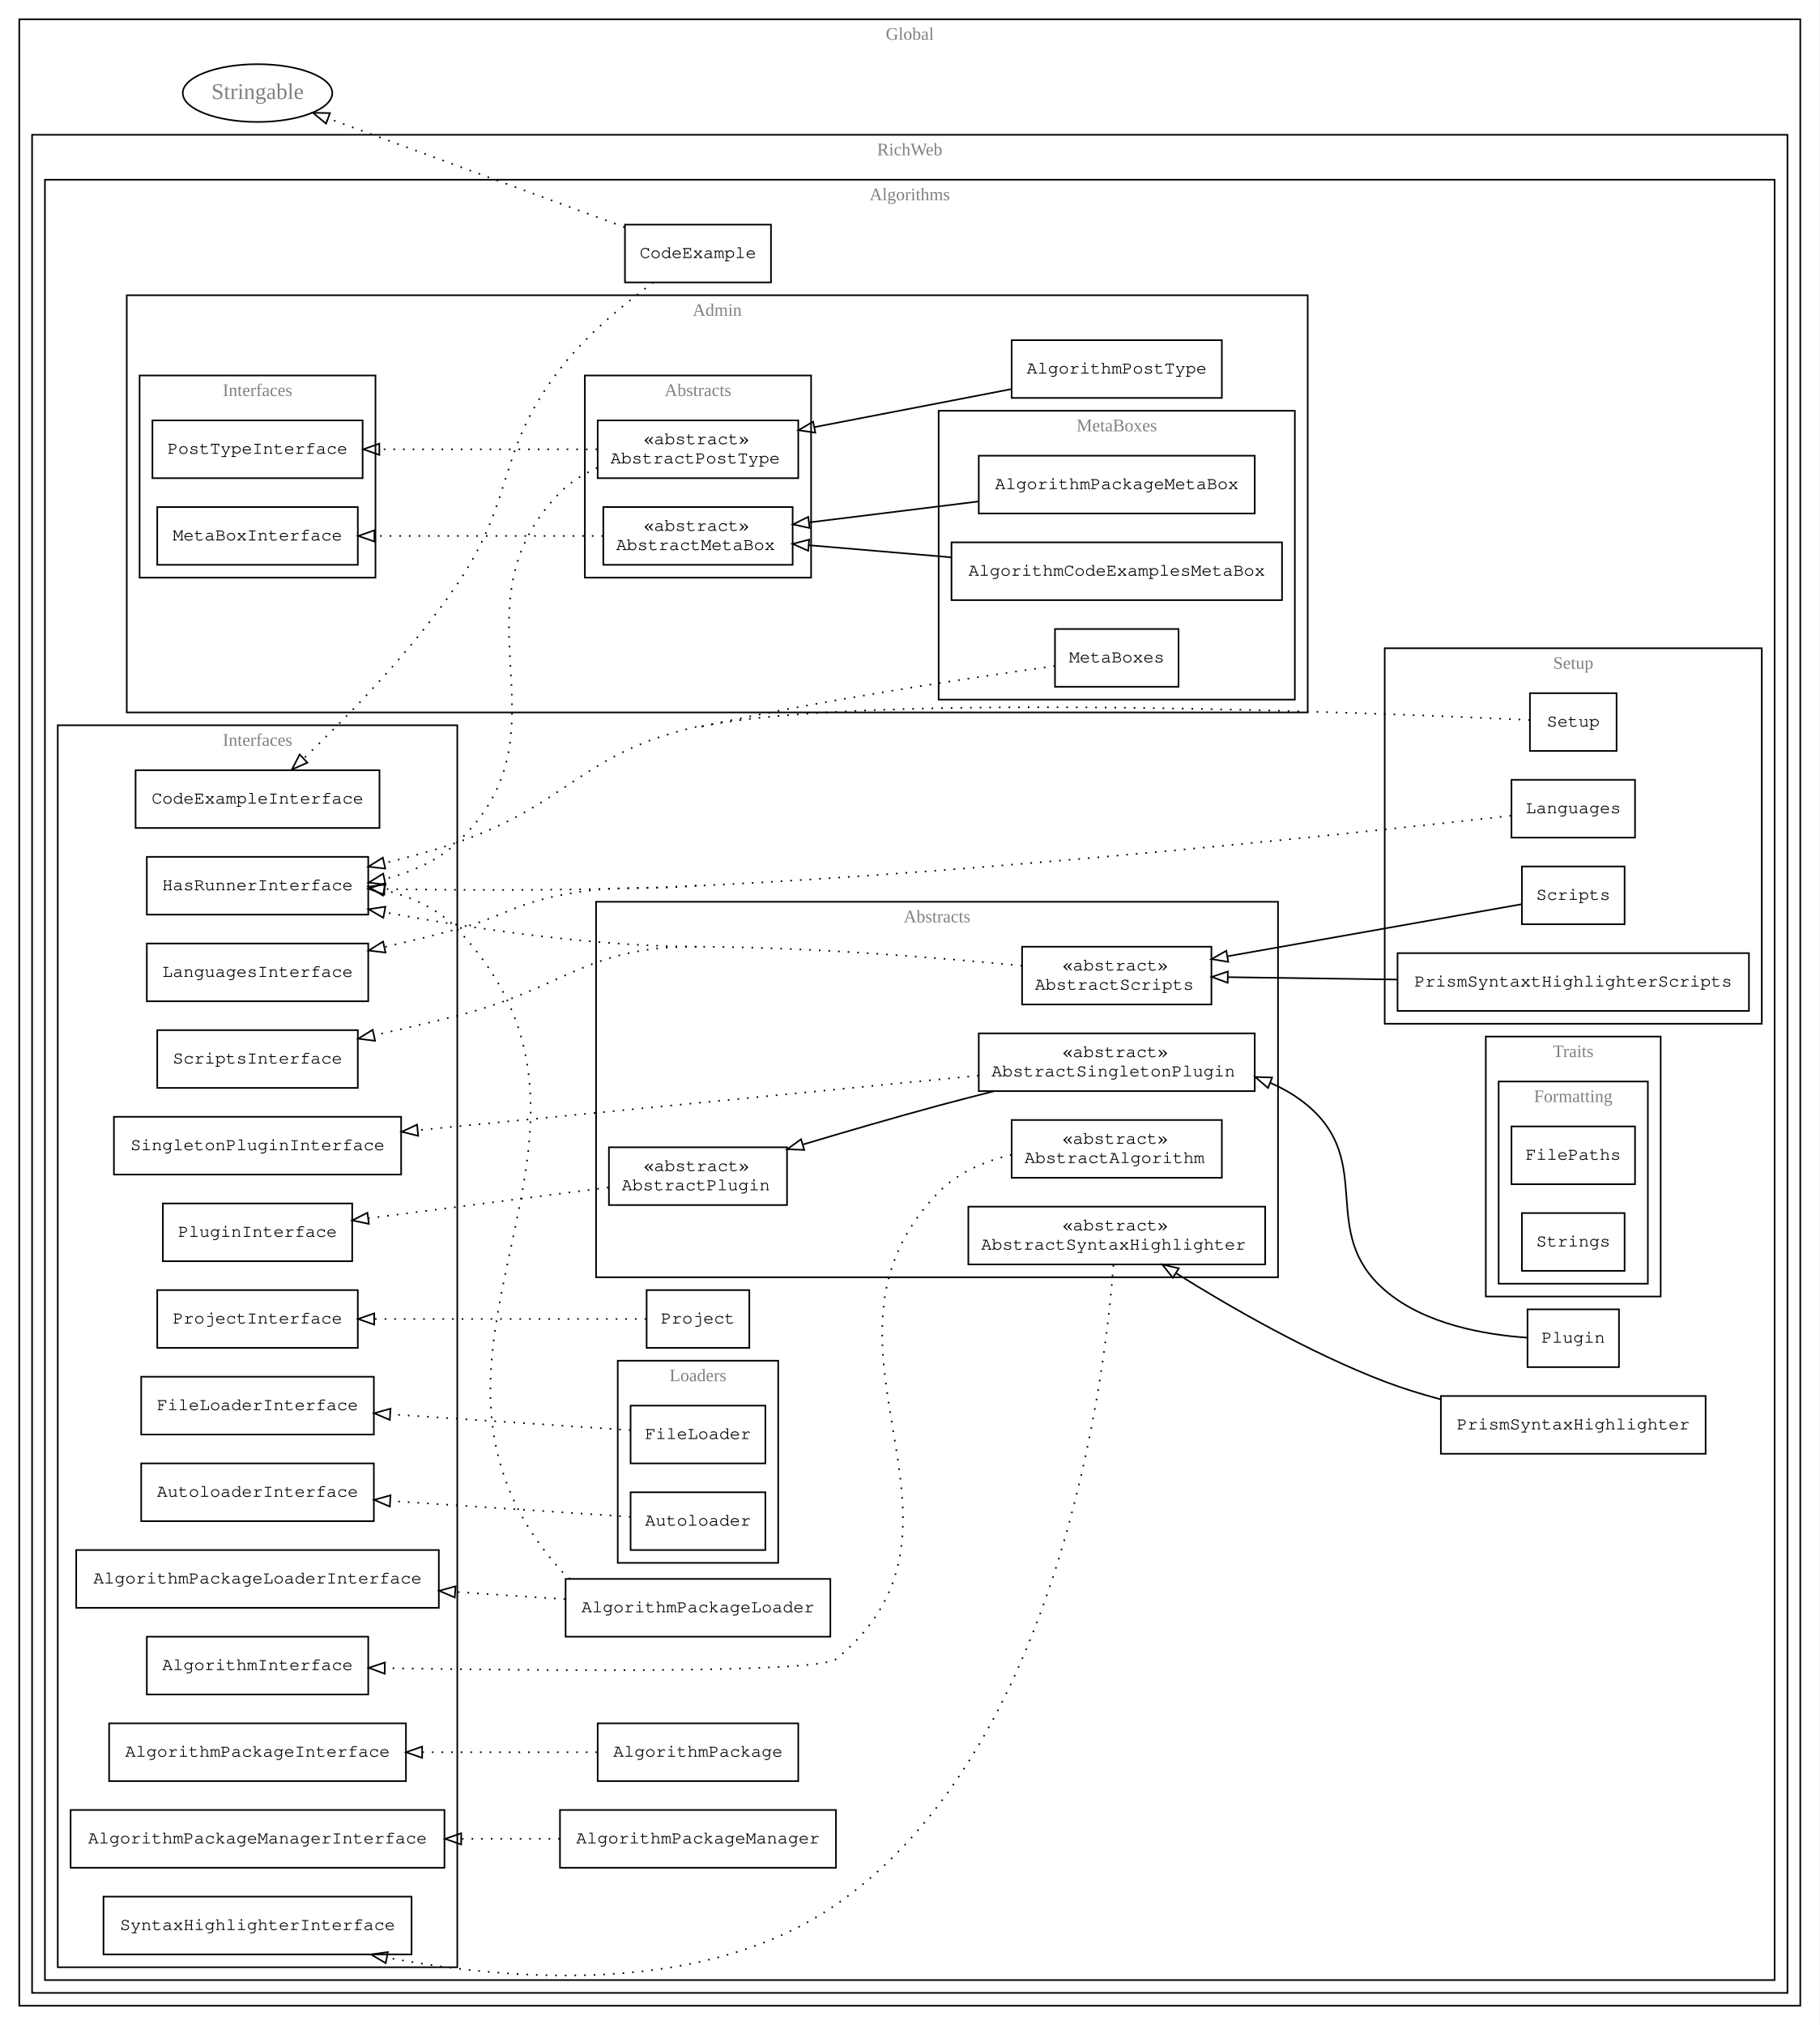
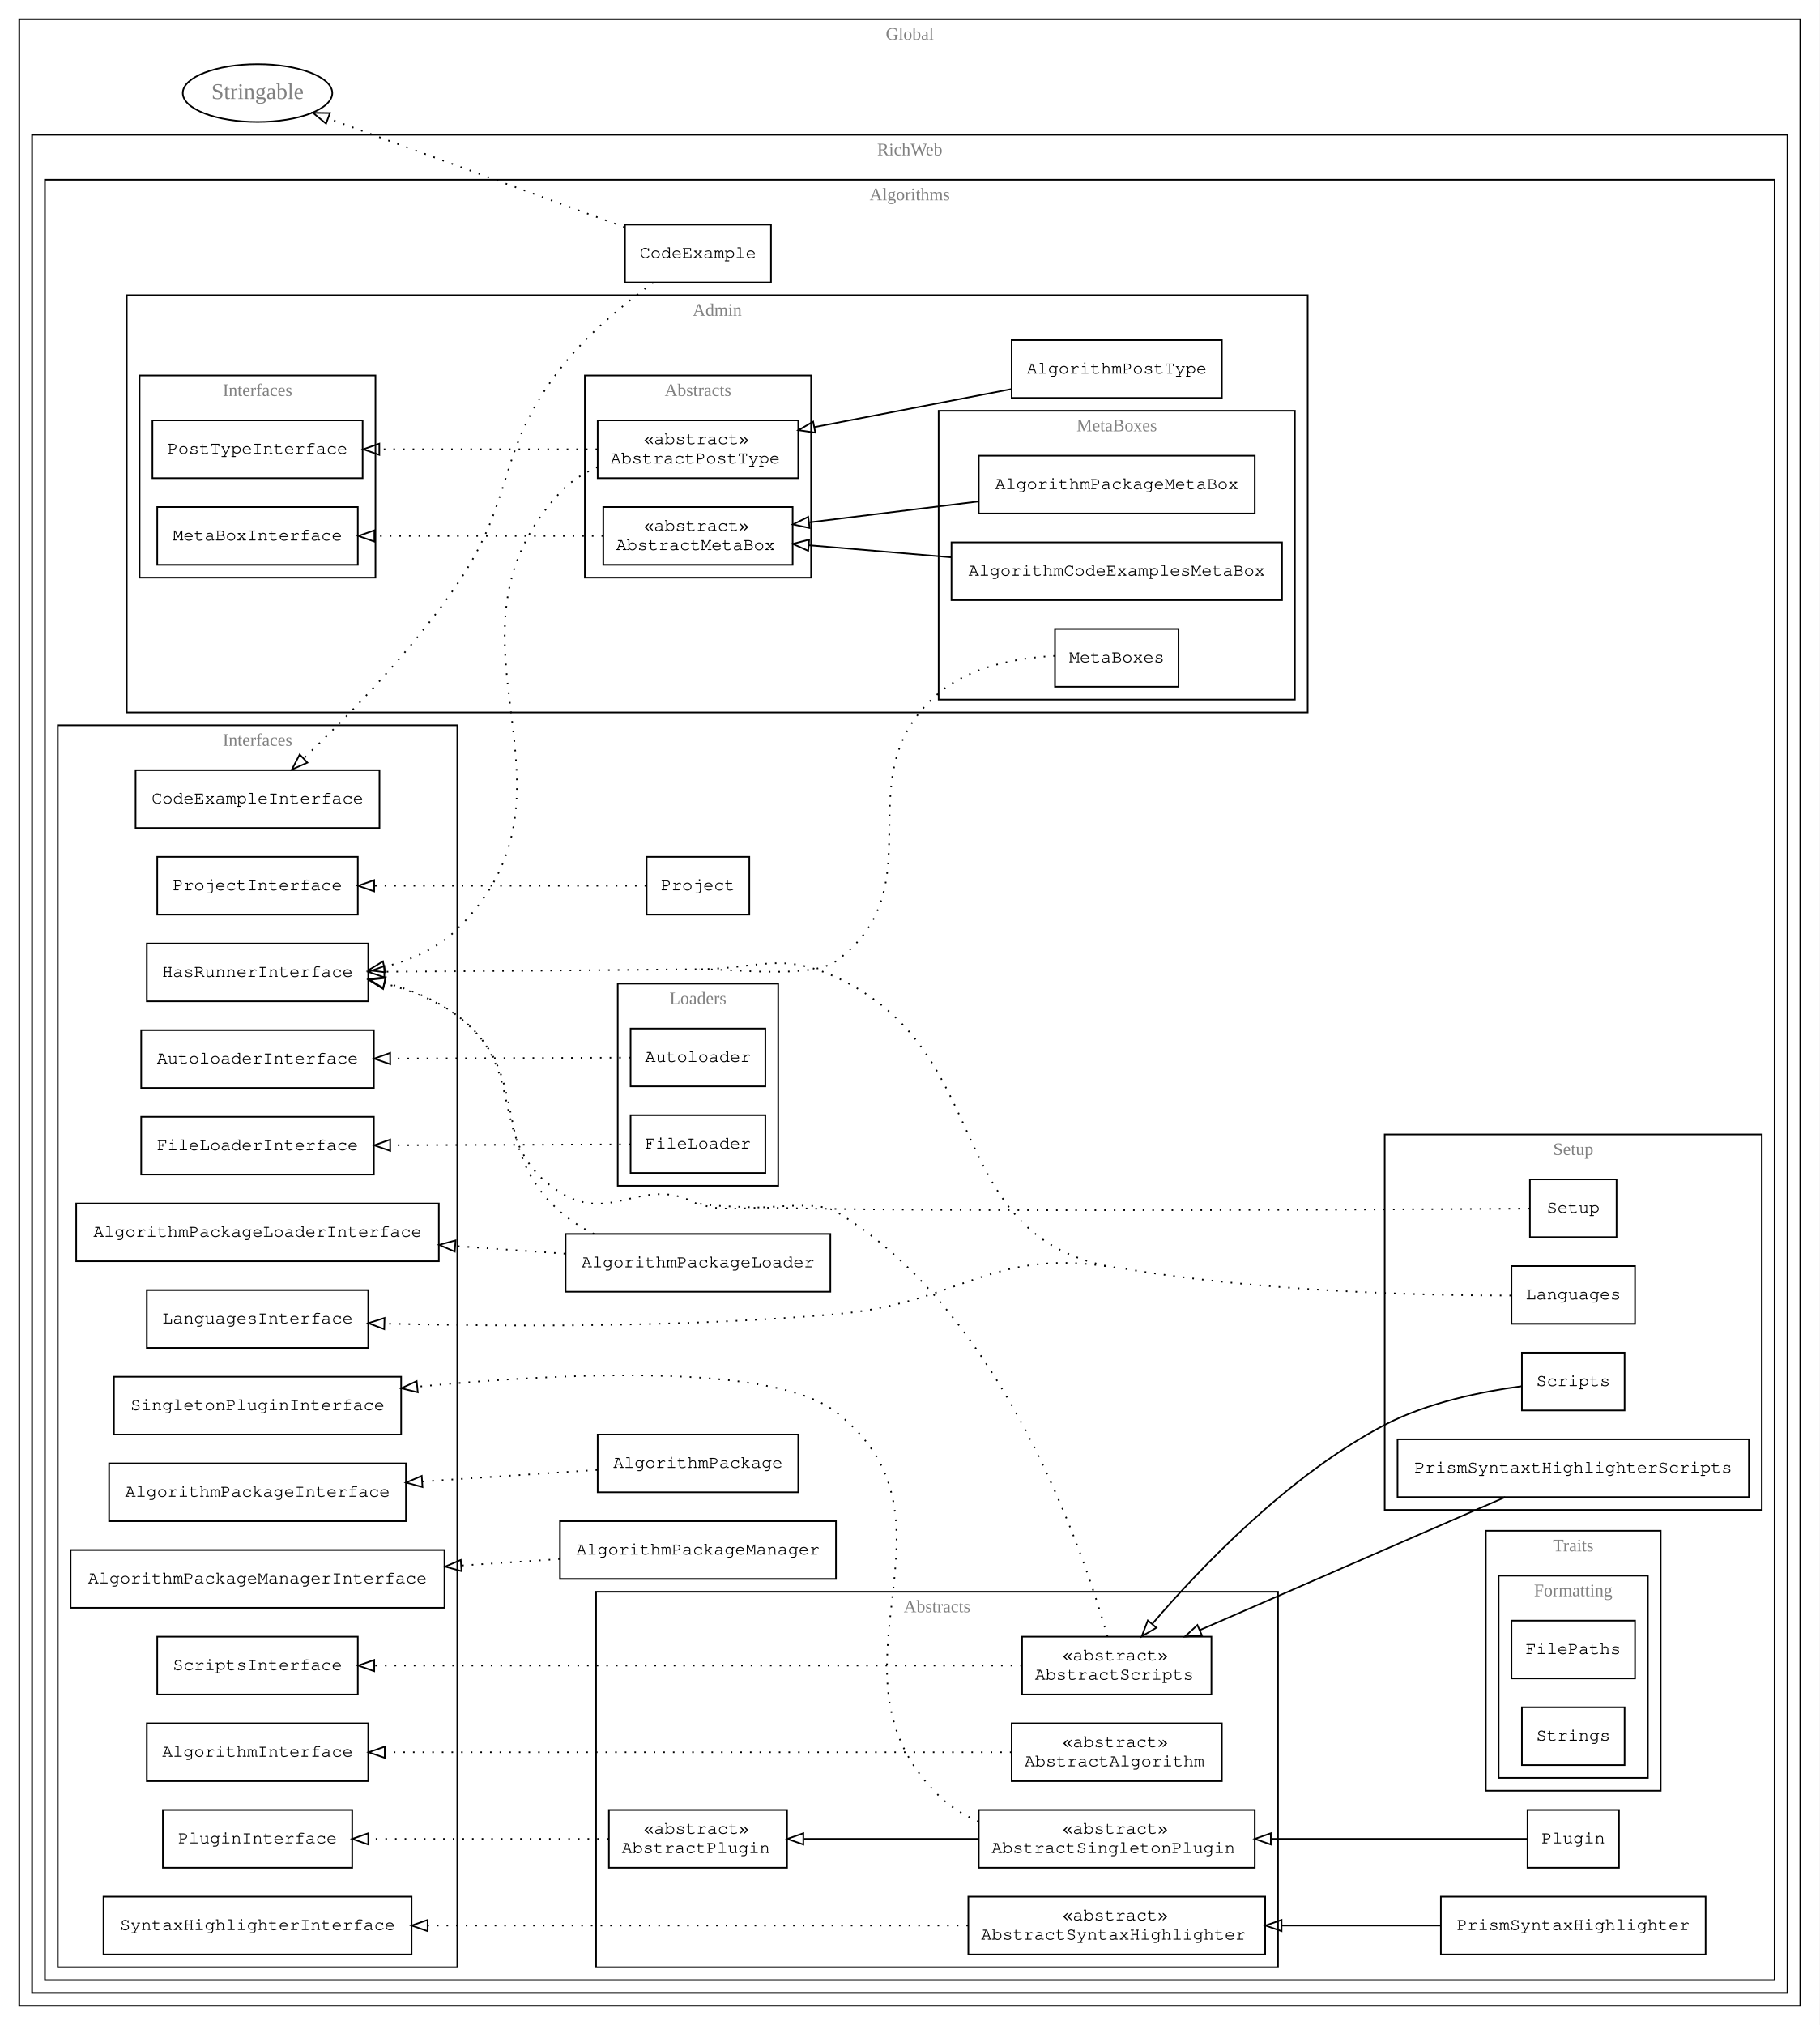
<svg xmlns="http://www.w3.org/2000/svg" width="1134pt" height="1262pt" viewBox="0.00 0.00 1134.00 1262.00">
  <g id="graph0" class="graph" transform="scale(1 1) rotate(0) translate(4 1258)">
    <polygon fill="white" stroke="transparent" points="-4,4 -4,-1258 1130,-1258 1130,4 -4,4" />
    <g id="clust1" class="cluster">
      <polygon fill="none" stroke="black" points="8,-8 8,-1246 1118,-1246 1118,-8 8,-8" />
      <text text-anchor="middle" x="563" y="-1233.2" font-family="Times New Roman,serif" font-size="11.00" fill="gray">Global</text>
    </g>
    <g id="clust2" class="cluster">
      <polygon fill="none" stroke="black" points="16,-16 16,-1174 1110,-1174 1110,-16 16,-16" />
      <text text-anchor="middle" x="563" y="-1161.2" font-family="Times New Roman,serif" font-size="11.00" fill="gray">RichWeb</text>
    </g>
    <g id="clust3" class="cluster">
      <polygon fill="none" stroke="black" points="24,-24 24,-1146 1102,-1146 1102,-24 24,-24" />
      <text text-anchor="middle" x="563" y="-1133.2" font-family="Times New Roman,serif" font-size="11.00" fill="gray">Algorithms</text>
    </g>
+     <g id="clust5" class="cluster">
+       <polygon fill="none" stroke="black" points="75,-814 75,-1074 811,-1074 811,-814 75,-814" />
+       <text text-anchor="middle" x="443" y="-1061.2" font-family="Times New Roman,serif" font-size="11.00" fill="gray">Admin</text>
+     </g>
+     <g id="clust6" class="cluster">
+       <polygon fill="none" stroke="black" points="360.5,-898 360.5,-1024 501.5,-1024 501.5,-898 360.5,-898" />
+       <text text-anchor="middle" x="431" y="-1011.2" font-family="Times New Roman,serif" font-size="11.00" fill="gray">Abstracts</text>
+     </g>
+     <g id="clust8" class="cluster">
+       <polygon fill="none" stroke="black" points="581,-822 581,-1002 803,-1002 803,-822 581,-822" />
+       <text text-anchor="middle" x="692" y="-989.2" font-family="Times New Roman,serif" font-size="11.00" fill="gray">MetaBoxes</text>
+     </g>
+     <g id="clust7" class="cluster">
+       <polygon fill="none" stroke="black" points="83,-898 83,-1024 230,-1024 230,-898 83,-898" />
+       <text text-anchor="middle" x="156.5" y="-1011.2" font-family="Times New Roman,serif" font-size="11.00" fill="gray">Interfaces</text>
+     </g>
    <g id="clust4" class="cluster">
-       <polygon fill="none" stroke="black" points="367.5,-462 367.5,-696 792.5,-696 792.5,-462 367.5,-462" />
-       <text text-anchor="middle" x="580" y="-683.2" font-family="Times New Roman,serif" font-size="11.00" fill="gray">Abstracts</text>
+       <polygon fill="none" stroke="black" points="367.5,-32 367.5,-266 792.5,-266 792.5,-32 367.5,-32" />
+       <text text-anchor="middle" x="580" y="-253.2" font-family="Times New Roman,serif" font-size="11.00" fill="gray">Abstracts</text>
+     </g>
+     <g id="clust10" class="cluster">
+       <polygon fill="none" stroke="black" points="381,-519 381,-645 481,-645 481,-519 381,-519" />
+       <text text-anchor="middle" x="431" y="-632.2" font-family="Times New Roman,serif" font-size="11.00" fill="gray">Loaders</text>
+     </g>
+     <g id="clust11" class="cluster">
+       <polygon fill="none" stroke="black" points="859,-317 859,-551 1094,-551 1094,-317 859,-317" />
+       <text text-anchor="middle" x="976.5" y="-538.2" font-family="Times New Roman,serif" font-size="11.00" fill="gray">Setup</text>
    </g>
    <g id="clust9" class="cluster">
      <polygon fill="none" stroke="black" points="32,-32 32,-806 281,-806 281,-32 32,-32" />
      <text text-anchor="middle" x="156.5" y="-793.2" font-family="Times New Roman,serif" font-size="11.00" fill="gray">Interfaces</text>
    </g>
-     <g id="clust11" class="cluster">
-       <polygon fill="none" stroke="black" points="859,-620 859,-854 1094,-854 1094,-620 859,-620" />
-       <text text-anchor="middle" x="976.5" y="-841.2" font-family="Times New Roman,serif" font-size="11.00" fill="gray">Setup</text>
-     </g>
-     <g id="clust10" class="cluster">
-       <polygon fill="none" stroke="black" points="381,-284 381,-410 481,-410 481,-284 381,-284" />
-       <text text-anchor="middle" x="431" y="-397.2" font-family="Times New Roman,serif" font-size="11.00" fill="gray">Loaders</text>
-     </g>
-     <g id="clust5" class="cluster">
-       <polygon fill="none" stroke="black" points="75,-814 75,-1074 811,-1074 811,-814 75,-814" />
-       <text text-anchor="middle" x="443" y="-1061.2" font-family="Times New Roman,serif" font-size="11.00" fill="gray">Admin</text>
-     </g>
-     <g id="clust7" class="cluster">
-       <polygon fill="none" stroke="black" points="83,-898 83,-1024 230,-1024 230,-898 83,-898" />
-       <text text-anchor="middle" x="156.5" y="-1011.2" font-family="Times New Roman,serif" font-size="11.00" fill="gray">Interfaces</text>
-     </g>
-     <g id="clust6" class="cluster">
-       <polygon fill="none" stroke="black" points="360.5,-898 360.5,-1024 501.5,-1024 501.5,-898 360.5,-898" />
-       <text text-anchor="middle" x="431" y="-1011.2" font-family="Times New Roman,serif" font-size="11.00" fill="gray">Abstracts</text>
-     </g>
-     <g id="clust8" class="cluster">
-       <polygon fill="none" stroke="black" points="581,-822 581,-1002 803,-1002 803,-822 581,-822" />
-       <text text-anchor="middle" x="692" y="-989.2" font-family="Times New Roman,serif" font-size="11.00" fill="gray">MetaBoxes</text>
-     </g>
    <g id="clust12" class="cluster">
-       <polygon fill="none" stroke="black" points="922,-450 922,-612 1031,-612 1031,-450 922,-450" />
-       <text text-anchor="middle" x="976.5" y="-599.2" font-family="Times New Roman,serif" font-size="11.00" fill="gray">Traits</text>
+       <polygon fill="none" stroke="black" points="922,-142 922,-304 1031,-304 1031,-142 922,-142" />
+       <text text-anchor="middle" x="976.5" y="-291.2" font-family="Times New Roman,serif" font-size="11.00" fill="gray">Traits</text>
    </g>
    <g id="clust13" class="cluster">
-       <polygon fill="none" stroke="black" points="930,-458 930,-584 1023,-584 1023,-458 930,-458" />
-       <text text-anchor="middle" x="976.5" y="-571.2" font-family="Times New Roman,serif" font-size="11.00" fill="gray">Formatting</text>
+       <polygon fill="none" stroke="black" points="930,-150 930,-276 1023,-276 1023,-150 930,-150" />
+       <text text-anchor="middle" x="976.5" y="-263.2" font-family="Times New Roman,serif" font-size="11.00" fill="gray">Formatting</text>
    </g>
    <g id="node1" class="node">
-       <polygon fill="none" stroke="black" points="757.5,-560 626.5,-560 626.5,-524 757.5,-524 757.5,-560" />
-       <text text-anchor="start" x="658" y="-545.2" font-family="Courier,monospace" font-size="11.00">«abstract»</text>
-       <text text-anchor="start" x="634.5" y="-533.2" font-family="Courier,monospace" font-size="11.00">AbstractAlgorithm</text>
+       <polygon fill="none" stroke="black" points="757.5,-184 626.5,-184 626.5,-148 757.5,-148 757.5,-184" />
+       <text text-anchor="start" x="658" y="-169.2" font-family="Courier,monospace" font-size="11.00">«abstract»</text>
+       <text text-anchor="start" x="634.5" y="-157.2" font-family="Courier,monospace" font-size="11.00">AbstractAlgorithm</text>
    </g>
    <g id="node14" class="node">
-       <polygon fill="none" stroke="black" points="225.5,-238 87.5,-238 87.5,-202 225.5,-202 225.5,-238" />
-       <text text-anchor="middle" x="156.5" y="-217.2" font-family="Courier,monospace" font-size="11.00">AlgorithmInterface</text>
+       <polygon fill="none" stroke="black" points="225.5,-184 87.5,-184 87.5,-148 225.5,-148 225.5,-184" />
+       <text text-anchor="middle" x="156.5" y="-163.2" font-family="Courier,monospace" font-size="11.00">AlgorithmInterface</text>
    </g>
    <g id="edge1" class="edge">
-       <path fill="none" stroke="black" stroke-dasharray="1,5" d="M626.39,-538.31C609.67,-534.36 593.02,-527.31 581,-515 488.5,-420.24 619.74,-307.55 517,-224 506.28,-215.28 338.34,-216.71 235.84,-218.42" />
-       <polygon fill="none" stroke="black" points="235.76,-214.92 225.82,-218.59 235.88,-221.92 235.76,-214.92" />
+       <path fill="none" stroke="black" stroke-dasharray="1,5" d="M626.38,-166C528.25,-166 341.92,-166 236.09,-166" />
+       <polygon fill="none" stroke="black" points="235.79,-162.5 225.79,-166 235.79,-169.5 235.79,-162.5" />
    </g>
    <g id="node2" class="node">
-       <polygon fill="none" stroke="black" points="486.5,-543 375.5,-543 375.5,-507 486.5,-507 486.5,-543" />
-       <text text-anchor="start" x="397" y="-528.2" font-family="Courier,monospace" font-size="11.00">«abstract»</text>
-       <text text-anchor="start" x="383.5" y="-516.2" font-family="Courier,monospace" font-size="11.00">AbstractPlugin</text>
+       <polygon fill="none" stroke="black" points="486.5,-130 375.5,-130 375.5,-94 486.5,-94 486.5,-130" />
+       <text text-anchor="start" x="397" y="-115.2" font-family="Courier,monospace" font-size="11.00">«abstract»</text>
+       <text text-anchor="start" x="383.5" y="-103.2" font-family="Courier,monospace" font-size="11.00">AbstractPlugin</text>
    </g>
    <g id="node23" class="node">
-       <polygon fill="none" stroke="black" points="215.5,-508 97.5,-508 97.5,-472 215.5,-472 215.5,-508" />
-       <text text-anchor="middle" x="156.5" y="-487.2" font-family="Courier,monospace" font-size="11.00">PluginInterface</text>
+       <polygon fill="none" stroke="black" points="215.5,-130 97.5,-130 97.5,-94 215.5,-94 215.5,-130" />
+       <text text-anchor="middle" x="156.5" y="-109.2" font-family="Courier,monospace" font-size="11.00">PluginInterface</text>
    </g>
    <g id="edge2" class="edge">
-       <path fill="none" stroke="black" stroke-dasharray="1,5" d="M375.18,-517.96C332.03,-512.42 271.68,-504.66 225.46,-498.73" />
-       <polygon fill="none" stroke="black" points="225.89,-495.26 215.52,-497.45 225,-502.2 225.89,-495.26" />
+       <path fill="none" stroke="black" stroke-dasharray="1,5" d="M375.18,-112C332.13,-112 271.93,-112 225.75,-112" />
+       <polygon fill="none" stroke="black" points="225.52,-108.5 215.52,-112 225.52,-115.5 225.52,-108.5" />
    </g>
    <g id="node3" class="node">
-       <polygon fill="none" stroke="black" points="751,-668 633,-668 633,-632 751,-632 751,-668" />
-       <text text-anchor="start" x="658" y="-653.2" font-family="Courier,monospace" font-size="11.00">«abstract»</text>
-       <text text-anchor="start" x="641" y="-641.2" font-family="Courier,monospace" font-size="11.00">AbstractScripts</text>
+       <polygon fill="none" stroke="black" points="751,-238 633,-238 633,-202 751,-202 751,-238" />
+       <text text-anchor="start" x="658" y="-223.2" font-family="Courier,monospace" font-size="11.00">«abstract»</text>
+       <text text-anchor="start" x="641" y="-211.2" font-family="Courier,monospace" font-size="11.00">AbstractScripts</text>
    </g>
    <g id="node21" class="node">
-       <polygon fill="none" stroke="black" points="225.5,-724 87.5,-724 87.5,-688 225.5,-688 225.5,-724" />
-       <text text-anchor="middle" x="156.5" y="-703.2" font-family="Courier,monospace" font-size="11.00">HasRunnerInterface</text>
+       <polygon fill="none" stroke="black" points="225.5,-670 87.5,-670 87.5,-634 225.5,-634 225.5,-670" />
+       <text text-anchor="middle" x="156.5" y="-649.2" font-family="Courier,monospace" font-size="11.00">HasRunnerInterface</text>
    </g>
    <g id="edge4" class="edge">
-       <path fill="none" stroke="black" stroke-dasharray="1,5" d="M430,-668C364.01,-668.35 289.88,-679.39 235.62,-689.48" />
-       <polygon fill="none" stroke="black" points="234.9,-686.05 225.73,-691.35 236.2,-692.93 234.9,-686.05" />
+       <path fill="none" stroke="black" stroke-dasharray="1,5" d="M430,-508C396.62,-525.96 377.06,-494.77 345,-515 297.17,-545.19 326.72,-591.7 281,-625 267.78,-634.63 251.79,-640.94 235.76,-645.05" />
+       <polygon fill="none" stroke="black" points="234.77,-641.69 225.8,-647.34 236.33,-648.51 234.77,-641.69" />
+       <path fill="none" stroke="black" stroke-dasharray="1,5" d="M686.23,-238.11C671.44,-290.22 620.94,-440.82 517,-503 500.76,-512.71 448.66,-499.03 432,-508" />
    </g>
    <g id="node25" class="node">
-       <polygon fill="none" stroke="black" points="219,-616 94,-616 94,-580 219,-580 219,-616" />
-       <text text-anchor="middle" x="156.5" y="-595.2" font-family="Courier,monospace" font-size="11.00">ScriptsInterface</text>
+       <polygon fill="none" stroke="black" points="219,-238 94,-238 94,-202 219,-202 219,-238" />
+       <text text-anchor="middle" x="156.5" y="-217.2" font-family="Courier,monospace" font-size="11.00">ScriptsInterface</text>
    </g>
    <g id="edge3" class="edge">
-       <path fill="none" stroke="black" stroke-dasharray="1,5" d="M430,-668C361.08,-668.37 347.81,-641.93 281,-625 264.28,-620.77 246.19,-616.59 229.15,-612.83" />
-       <polygon fill="none" stroke="black" points="229.77,-609.38 219.25,-610.67 228.27,-616.22 229.77,-609.38" />
-       <path fill="none" stroke="black" stroke-dasharray="1,5" d="M632.96,-656.17C580.52,-661.23 501.19,-667.63 432,-668" />
+       <path fill="none" stroke="black" stroke-dasharray="1,5" d="M632.89,-220C534.65,-220 336.04,-220 229.27,-220" />
+       <polygon fill="none" stroke="black" points="229.23,-216.5 219.23,-220 229.23,-223.5 229.23,-216.5" />
    </g>
    <g id="node4" class="node">
-       <polygon fill="none" stroke="black" points="778,-614 606,-614 606,-578 778,-578 778,-614" />
-       <text text-anchor="start" x="658" y="-599.2" font-family="Courier,monospace" font-size="11.00">«abstract»</text>
-       <text text-anchor="start" x="614" y="-587.2" font-family="Courier,monospace" font-size="11.00">AbstractSingletonPlugin</text>
+       <polygon fill="none" stroke="black" points="778,-130 606,-130 606,-94 778,-94 778,-130" />
+       <text text-anchor="start" x="658" y="-115.2" font-family="Courier,monospace" font-size="11.00">«abstract»</text>
+       <text text-anchor="start" x="614" y="-103.2" font-family="Courier,monospace" font-size="11.00">AbstractSingletonPlugin</text>
    </g>
    <g id="edge5" class="edge">
-       <path fill="none" stroke="black" d="M615.44,-577.94C603.88,-575.04 592.11,-572 581,-569 553.18,-561.48 522.62,-552.57 496.47,-544.75" />
-       <polygon fill="none" stroke="black" points="497.25,-541.33 486.67,-541.81 495.24,-548.03 497.25,-541.33" />
+       <path fill="none" stroke="black" d="M605.83,-112C570.45,-112 530.03,-112 497.09,-112" />
+       <polygon fill="none" stroke="black" points="496.67,-108.5 486.67,-112 496.67,-115.5 496.67,-108.5" />
    </g>
    <g id="node26" class="node">
-       <polygon fill="none" stroke="black" points="246,-562 67,-562 67,-526 246,-526 246,-562" />
-       <text text-anchor="middle" x="156.5" y="-541.2" font-family="Courier,monospace" font-size="11.00">SingletonPluginInterface</text>
+       <polygon fill="none" stroke="black" points="246,-400 67,-400 67,-364 246,-364 246,-400" />
+       <text text-anchor="middle" x="156.5" y="-379.2" font-family="Courier,monospace" font-size="11.00">SingletonPluginInterface</text>
    </g>
    <g id="edge6" class="edge">
-       <path fill="none" stroke="black" stroke-dasharray="1,5" d="M605.88,-587.7C510.74,-578.43 356.9,-563.44 256.48,-553.65" />
-       <polygon fill="none" stroke="black" points="256.61,-550.14 246.32,-552.66 255.93,-557.11 256.61,-550.14" />
+       <path fill="none" stroke="black" stroke-dasharray="1,5" d="M605.87,-122.83C596.67,-126.79 588.09,-132.05 581,-139 502.43,-215.94 603.86,-310.57 517,-378 477.79,-408.44 348.55,-402.6 256.28,-393.81" />
+       <polygon fill="none" stroke="black" points="256.36,-390.3 246.06,-392.81 255.68,-397.27 256.36,-390.3" />
    </g>
    <g id="node5" class="node">
-       <polygon fill="none" stroke="black" points="784.5,-506 599.5,-506 599.5,-470 784.5,-470 784.5,-506" />
-       <text text-anchor="start" x="658" y="-491.2" font-family="Courier,monospace" font-size="11.00">«abstract»</text>
-       <text text-anchor="start" x="607.5" y="-479.2" font-family="Courier,monospace" font-size="11.00">AbstractSyntaxHighlighter</text>
+       <polygon fill="none" stroke="black" points="784.5,-76 599.5,-76 599.5,-40 784.5,-40 784.5,-76" />
+       <text text-anchor="start" x="658" y="-61.2" font-family="Courier,monospace" font-size="11.00">«abstract»</text>
+       <text text-anchor="start" x="607.5" y="-49.2" font-family="Courier,monospace" font-size="11.00">AbstractSyntaxHighlighter</text>
    </g>
    <g id="node27" class="node">
      <polygon fill="none" stroke="black" points="252.5,-76 60.5,-76 60.5,-40 252.5,-40 252.5,-76" />
      <text text-anchor="middle" x="156.5" y="-55.2" font-family="Courier,monospace" font-size="11.00">SyntaxHighlighterInterface</text>
    </g>
    <g id="edge7" class="edge">
-       <path fill="none" stroke="black" stroke-dasharray="1,5" d="M689.93,-469.6C684.91,-402.3 657.58,-168.38 517,-71 435.03,-14.22 315.46,-23.21 237.08,-38.02" />
-       <polygon fill="none" stroke="black" points="236.39,-34.58 227.25,-39.94 237.74,-41.45 236.39,-34.58" />
+       <path fill="none" stroke="black" stroke-dasharray="1,5" d="M599.29,-58C505.77,-58 360.87,-58 262.74,-58" />
+       <polygon fill="none" stroke="black" points="262.5,-54.5 252.5,-58 262.5,-61.5 262.5,-54.5" />
    </g>
    <g id="node6" class="node">
      <polygon fill="none" stroke="black" points="490,-942 372,-942 372,-906 490,-906 490,-942" />
      <text text-anchor="start" x="397" y="-927.2" font-family="Courier,monospace" font-size="11.00">«abstract»</text>
      <text text-anchor="start" x="380" y="-915.2" font-family="Courier,monospace" font-size="11.00">AbstractMetaBox</text>
    </g>
    <g id="node8" class="node">
      <polygon fill="none" stroke="black" points="219,-942 94,-942 94,-906 219,-906 219,-942" />
      <text text-anchor="middle" x="156.5" y="-921.2" font-family="Courier,monospace" font-size="11.00">MetaBoxInterface</text>
    </g>
    <g id="edge8" class="edge">
      <path fill="none" stroke="black" stroke-dasharray="1,5" d="M371.88,-924C330.26,-924 273.95,-924 229.49,-924" />
      <polygon fill="none" stroke="black" points="229.32,-920.5 219.32,-924 229.32,-927.5 229.32,-920.5" />
    </g>
    <g id="node7" class="node">
      <polygon fill="none" stroke="black" points="493.5,-996 368.5,-996 368.5,-960 493.5,-960 493.5,-996" />
      <text text-anchor="start" x="397" y="-981.2" font-family="Courier,monospace" font-size="11.00">«abstract»</text>
      <text text-anchor="start" x="376.5" y="-969.2" font-family="Courier,monospace" font-size="11.00">AbstractPostType</text>
    </g>
    <g id="node9" class="node">
      <polygon fill="none" stroke="black" points="222,-996 91,-996 91,-960 222,-960 222,-996" />
      <text text-anchor="middle" x="156.5" y="-975.2" font-family="Courier,monospace" font-size="11.00">PostTypeInterface</text>
    </g>
    <g id="edge9" class="edge">
      <path fill="none" stroke="black" stroke-dasharray="1,5" d="M368.17,-978C327.9,-978 275.12,-978 232.46,-978" />
      <polygon fill="none" stroke="black" points="232.41,-974.5 222.41,-978 232.41,-981.5 232.41,-974.5" />
    </g>
    <g id="edge10" class="edge">
-       <path fill="none" stroke="black" stroke-dasharray="1,5" d="M368.24,-966.43C359.62,-962.65 351.5,-957.64 345,-951 274.39,-878.82 354.87,-801.85 281,-733 268.52,-721.37 252.23,-714.31 235.59,-710.12" />
-       <polygon fill="none" stroke="black" points="236.3,-706.69 225.79,-707.97 234.81,-713.53 236.3,-706.69" />
+       <path fill="none" stroke="black" stroke-dasharray="1,5" d="M368.35,-966.93C359.6,-963.09 351.42,-957.93 345,-951 260.61,-859.89 369.51,-766.12 281,-679 268.71,-666.9 252.33,-659.69 235.53,-655.5" />
+       <polygon fill="none" stroke="black" points="236.12,-652.05 225.61,-653.37 234.65,-658.89 236.12,-652.05" />
    </g>
    <g id="node10" class="node">
      <polygon fill="none" stroke="black" points="795,-920 589,-920 589,-884 795,-884 795,-920" />
      <text text-anchor="middle" x="692" y="-899.2" font-family="Courier,monospace" font-size="11.00">AlgorithmCodeExamplesMetaBox</text>
    </g>
    <g id="edge12" class="edge">
      <path fill="none" stroke="black" d="M588.64,-910.69C558.92,-913.22 527.21,-915.91 500.15,-918.21" />
      <polygon fill="none" stroke="black" points="499.69,-914.74 490.02,-919.07 500.28,-921.71 499.69,-914.74" />
    </g>
    <g id="node11" class="node">
      <polygon fill="none" stroke="black" points="778,-974 606,-974 606,-938 778,-938 778,-974" />
      <text text-anchor="middle" x="692" y="-953.2" font-family="Courier,monospace" font-size="11.00">AlgorithmPackageMetaBox</text>
    </g>
    <g id="edge13" class="edge">
      <path fill="none" stroke="black" d="M605.83,-945.48C571.64,-941.25 532.76,-936.45 500.46,-932.46" />
      <polygon fill="none" stroke="black" points="500.56,-928.94 490.21,-931.19 499.71,-935.89 500.56,-928.94" />
    </g>
    <g id="node12" class="node">
      <polygon fill="none" stroke="black" points="730.5,-866 653.5,-866 653.5,-830 730.5,-830 730.5,-866" />
      <text text-anchor="middle" x="692" y="-845.2" font-family="Courier,monospace" font-size="11.00">MetaBoxes</text>
    </g>
    <g id="edge14" class="edge">
-       <path fill="none" stroke="black" stroke-dasharray="1,5" d="M653.46,-842.96C602.88,-835.9 510.17,-822 432,-805" />
+       <path fill="none" stroke="black" stroke-dasharray="1,5" d="M653.45,-849.24C630.15,-848.07 600.94,-842.83 581,-826 520.26,-774.73 581.14,-705.94 517,-659 501.73,-647.83 450.92,-654.21 432,-654" />
    </g>
    <g id="node13" class="node">
      <polygon fill="none" stroke="black" points="757.5,-1046 626.5,-1046 626.5,-1010 757.5,-1010 757.5,-1046" />
      <text text-anchor="middle" x="692" y="-1025.2" font-family="Courier,monospace" font-size="11.00">AlgorithmPostType</text>
    </g>
    <g id="edge11" class="edge">
      <path fill="none" stroke="black" d="M626.31,-1015.51C589.04,-1008.32 542.11,-999.26 503.71,-991.84" />
      <polygon fill="none" stroke="black" points="504.12,-988.36 493.64,-989.9 502.79,-995.23 504.12,-988.36" />
    </g>
    <g id="node15" class="node">
-       <polygon fill="none" stroke="black" points="249,-184 64,-184 64,-148 249,-148 249,-184" />
-       <text text-anchor="middle" x="156.5" y="-163.2" font-family="Courier,monospace" font-size="11.00">AlgorithmPackageInterface</text>
+       <polygon fill="none" stroke="black" points="249,-346 64,-346 64,-310 249,-310 249,-346" />
+       <text text-anchor="middle" x="156.5" y="-325.2" font-family="Courier,monospace" font-size="11.00">AlgorithmPackageInterface</text>
    </g>
    <g id="node16" class="node">
-       <polygon fill="none" stroke="black" points="269.5,-292 43.5,-292 43.5,-256 269.5,-256 269.5,-292" />
-       <text text-anchor="middle" x="156.5" y="-271.2" font-family="Courier,monospace" font-size="11.00">AlgorithmPackageLoaderInterface</text>
+       <polygon fill="none" stroke="black" points="269.5,-508 43.5,-508 43.5,-472 269.5,-472 269.5,-508" />
+       <text text-anchor="middle" x="156.5" y="-487.2" font-family="Courier,monospace" font-size="11.00">AlgorithmPackageLoaderInterface</text>
    </g>
    <g id="node17" class="node">
-       <polygon fill="none" stroke="black" points="273,-130 40,-130 40,-94 273,-94 273,-130" />
-       <text text-anchor="middle" x="156.5" y="-109.2" font-family="Courier,monospace" font-size="11.00">AlgorithmPackageManagerInterface</text>
+       <polygon fill="none" stroke="black" points="273,-292 40,-292 40,-256 273,-256 273,-292" />
+       <text text-anchor="middle" x="156.5" y="-271.2" font-family="Courier,monospace" font-size="11.00">AlgorithmPackageManagerInterface</text>
    </g>
    <g id="node18" class="node">
-       <polygon fill="none" stroke="black" points="229,-346 84,-346 84,-310 229,-310 229,-346" />
-       <text text-anchor="middle" x="156.5" y="-325.2" font-family="Courier,monospace" font-size="11.00">AutoloaderInterface</text>
+       <polygon fill="none" stroke="black" points="229,-616 84,-616 84,-580 229,-580 229,-616" />
+       <text text-anchor="middle" x="156.5" y="-595.2" font-family="Courier,monospace" font-size="11.00">AutoloaderInterface</text>
    </g>
    <g id="node19" class="node">
      <polygon fill="none" stroke="black" points="232.5,-778 80.5,-778 80.5,-742 232.5,-742 232.5,-778" />
      <text text-anchor="middle" x="156.5" y="-757.2" font-family="Courier,monospace" font-size="11.00">CodeExampleInterface</text>
    </g>
    <g id="node20" class="node">
-       <polygon fill="none" stroke="black" points="229,-400 84,-400 84,-364 229,-364 229,-400" />
-       <text text-anchor="middle" x="156.5" y="-379.2" font-family="Courier,monospace" font-size="11.00">FileLoaderInterface</text>
+       <polygon fill="none" stroke="black" points="229,-562 84,-562 84,-526 229,-526 229,-562" />
+       <text text-anchor="middle" x="156.5" y="-541.2" font-family="Courier,monospace" font-size="11.00">FileLoaderInterface</text>
    </g>
    <g id="node22" class="node">
-       <polygon fill="none" stroke="black" points="225.5,-670 87.5,-670 87.5,-634 225.5,-634 225.5,-670" />
-       <text text-anchor="middle" x="156.5" y="-649.2" font-family="Courier,monospace" font-size="11.00">LanguagesInterface</text>
+       <polygon fill="none" stroke="black" points="225.5,-454 87.5,-454 87.5,-418 225.5,-418 225.5,-454" />
+       <text text-anchor="middle" x="156.5" y="-433.2" font-family="Courier,monospace" font-size="11.00">LanguagesInterface</text>
    </g>
    <g id="node24" class="node">
-       <polygon fill="none" stroke="black" points="219,-454 94,-454 94,-418 219,-418 219,-454" />
-       <text text-anchor="middle" x="156.5" y="-433.2" font-family="Courier,monospace" font-size="11.00">ProjectInterface</text>
+       <polygon fill="none" stroke="black" points="219,-724 94,-724 94,-688 219,-688 219,-724" />
+       <text text-anchor="middle" x="156.5" y="-703.2" font-family="Courier,monospace" font-size="11.00">ProjectInterface</text>
    </g>
    <g id="node28" class="node">
-       <polygon fill="none" stroke="black" points="473,-328 389,-328 389,-292 473,-292 473,-328" />
-       <text text-anchor="middle" x="431" y="-307.2" font-family="Courier,monospace" font-size="11.00">Autoloader</text>
+       <polygon fill="none" stroke="black" points="473,-617 389,-617 389,-581 473,-581 473,-617" />
+       <text text-anchor="middle" x="431" y="-596.2" font-family="Courier,monospace" font-size="11.00">Autoloader</text>
    </g>
    <g id="edge21" class="edge">
-       <path fill="none" stroke="black" stroke-dasharray="1,5" d="M388.91,-312.71C349.4,-315.32 288.58,-319.34 239.21,-322.6" />
-       <polygon fill="none" stroke="black" points="238.92,-319.11 229.18,-323.27 239.39,-326.1 238.92,-319.11" />
+       <path fill="none" stroke="black" stroke-dasharray="1,5" d="M388.91,-598.85C349.4,-598.7 288.58,-598.48 239.21,-598.3" />
+       <polygon fill="none" stroke="black" points="239.19,-594.8 229.18,-598.26 239.16,-601.8 239.19,-594.8" />
    </g>
    <g id="node29" class="node">
-       <polygon fill="none" stroke="black" points="473,-382 389,-382 389,-346 473,-346 473,-382" />
-       <text text-anchor="middle" x="431" y="-361.2" font-family="Courier,monospace" font-size="11.00">FileLoader</text>
+       <polygon fill="none" stroke="black" points="473,-563 389,-563 389,-527 473,-527 473,-563" />
+       <text text-anchor="middle" x="431" y="-542.2" font-family="Courier,monospace" font-size="11.00">FileLoader</text>
    </g>
    <g id="edge22" class="edge">
-       <path fill="none" stroke="black" stroke-dasharray="1,5" d="M388.91,-366.71C349.4,-369.32 288.58,-373.34 239.21,-376.6" />
-       <polygon fill="none" stroke="black" points="238.92,-373.11 229.18,-377.27 239.39,-380.1 238.92,-373.11" />
+       <path fill="none" stroke="black" stroke-dasharray="1,5" d="M388.91,-544.85C349.4,-544.7 288.58,-544.48 239.21,-544.3" />
+       <polygon fill="none" stroke="black" points="239.19,-540.8 229.18,-544.26 239.16,-547.8 239.19,-540.8" />
    </g>
    <g id="node30" class="node">
-       <polygon fill="none" stroke="black" points="1015,-772 938,-772 938,-736 1015,-736 1015,-772" />
-       <text text-anchor="middle" x="976.5" y="-751.2" font-family="Courier,monospace" font-size="11.00">Languages</text>
+       <polygon fill="none" stroke="black" points="1015,-469 938,-469 938,-433 1015,-433 1015,-469" />
+       <text text-anchor="middle" x="976.5" y="-448.2" font-family="Courier,monospace" font-size="11.00">Languages</text>
    </g>
    <g id="edge27" class="edge">
-       <path fill="none" stroke="black" stroke-dasharray="1,5" d="M430,-706C364.63,-702.79 290.34,-703.05 235.86,-703.97" />
-       <polygon fill="none" stroke="black" points="235.51,-700.47 225.58,-704.15 235.64,-707.47 235.51,-700.47" />
+       <path fill="none" stroke="black" stroke-dasharray="1,5" d="M691,-468C581.07,-487.14 618.34,-602.29 517,-649 482.63,-664.84 469.84,-654.43 432,-654" />
+       <path fill="none" stroke="black" stroke-dasharray="1,5" d="M430,-654C364.56,-653.26 290.27,-652.74 235.81,-652.41" />
+       <polygon fill="none" stroke="black" points="235.55,-648.91 225.53,-652.35 235.51,-655.91 235.55,-648.91" />
    </g>
    <g id="edge26" class="edge">
-       <path fill="none" stroke="black" stroke-dasharray="1,5" d="M937.68,-749.63C849.33,-739.66 622.4,-715.34 432,-706" />
-       <path fill="none" stroke="black" stroke-dasharray="1,5" d="M430,-706C392.27,-702.77 382.16,-707.29 345,-700 315.62,-694.24 309.88,-686.87 281,-679 266.41,-675.02 250.73,-671.23 235.59,-667.81" />
-       <polygon fill="none" stroke="black" points="236.27,-664.38 225.75,-665.62 234.75,-671.21 236.27,-664.38" />
+       <path fill="none" stroke="black" stroke-dasharray="1,5" d="M937.72,-450.61C883.25,-450.66 779.66,-452.99 693,-468" />
+       <path fill="none" stroke="black" stroke-dasharray="1,5" d="M691,-468C613.75,-481.38 595.11,-445.79 517,-439 420.35,-430.59 308.53,-431.29 235.59,-433.13" />
+       <polygon fill="none" stroke="black" points="235.47,-429.64 225.57,-433.4 235.66,-436.63 235.47,-429.64" />
    </g>
    <g id="node31" class="node">
-       <polygon fill="none" stroke="black" points="1086,-664 867,-664 867,-628 1086,-628 1086,-664" />
-       <text text-anchor="middle" x="976.5" y="-643.2" font-family="Courier,monospace" font-size="11.00">PrismSyntaxtHighlighterScripts</text>
+       <polygon fill="none" stroke="black" points="1086,-361 867,-361 867,-325 1086,-325 1086,-361" />
+       <text text-anchor="middle" x="976.5" y="-340.2" font-family="Courier,monospace" font-size="11.00">PrismSyntaxtHighlighterScripts</text>
    </g>
    <g id="edge28" class="edge">
-       <path fill="none" stroke="black" d="M866.68,-647.54C831.2,-648.04 792.83,-648.59 761.2,-649.03" />
-       <polygon fill="none" stroke="black" points="761.13,-645.53 751.18,-649.18 761.23,-652.53 761.13,-645.53" />
+       <path fill="none" stroke="black" d="M934.12,-324.98C883.66,-303.01 798.4,-265.89 743.95,-242.18" />
+       <polygon fill="none" stroke="black" points="745.06,-238.85 734.49,-238.07 742.26,-245.27 745.06,-238.85" />
    </g>
    <g id="node32" class="node">
-       <polygon fill="none" stroke="black" points="1008.5,-718 944.5,-718 944.5,-682 1008.5,-682 1008.5,-718" />
-       <text text-anchor="middle" x="976.5" y="-697.2" font-family="Courier,monospace" font-size="11.00">Scripts</text>
+       <polygon fill="none" stroke="black" points="1008.5,-415 944.5,-415 944.5,-379 1008.5,-379 1008.5,-415" />
+       <text text-anchor="middle" x="976.5" y="-394.2" font-family="Courier,monospace" font-size="11.00">Scripts</text>
    </g>
    <g id="edge29" class="edge">
-       <path fill="none" stroke="black" d="M944.46,-694.51C900.56,-686.74 819.2,-672.34 760.9,-662.02" />
-       <polygon fill="none" stroke="black" points="761.49,-658.57 751.03,-660.27 760.27,-665.46 761.49,-658.57" />
+       <path fill="none" stroke="black" d="M944.34,-394.1C919.98,-390.84 885.87,-384.03 859,-370 798.85,-338.59 743.49,-280.2 714.4,-246.27" />
+       <polygon fill="none" stroke="black" points="716.71,-243.59 707.58,-238.21 711.36,-248.11 716.71,-243.59" />
    </g>
    <g id="node33" class="node">
-       <polygon fill="none" stroke="black" points="1003.5,-826 949.5,-826 949.5,-790 1003.5,-790 1003.5,-826" />
-       <text text-anchor="middle" x="976.5" y="-805.2" font-family="Courier,monospace" font-size="11.00">Setup</text>
+       <polygon fill="none" stroke="black" points="1003.5,-523 949.5,-523 949.5,-487 1003.5,-487 1003.5,-523" />
+       <text text-anchor="middle" x="976.5" y="-502.2" font-family="Courier,monospace" font-size="11.00">Setup</text>
    </g>
    <g id="edge30" class="edge">
-       <path fill="none" stroke="black" stroke-dasharray="1,5" d="M949.45,-809.28C855.22,-813.7 532.39,-826.83 432,-805" />
-       <path fill="none" stroke="black" stroke-dasharray="1,5" d="M430,-805C358.28,-788.69 350.52,-757.02 281,-733 266.54,-728 250.79,-723.72 235.53,-720.14" />
-       <polygon fill="none" stroke="black" points="236.12,-716.69 225.59,-717.89 234.57,-723.52 236.12,-716.69" />
+       <path fill="none" stroke="black" stroke-dasharray="1,5" d="M949.17,-504.81C841.98,-504.09 443.5,-501.81 432,-508" />
    </g>
    <g id="node34" class="node">
-       <polygon fill="none" stroke="black" points="1015,-556 938,-556 938,-520 1015,-520 1015,-556" />
-       <text text-anchor="middle" x="976.5" y="-535.2" font-family="Courier,monospace" font-size="11.00">FilePaths</text>
+       <polygon fill="none" stroke="black" points="1015,-248 938,-248 938,-212 1015,-212 1015,-248" />
+       <text text-anchor="middle" x="976.5" y="-227.2" font-family="Courier,monospace" font-size="11.00">FilePaths</text>
    </g>
    <g id="node35" class="node">
-       <polygon fill="none" stroke="black" points="1008.5,-502 944.5,-502 944.5,-466 1008.5,-466 1008.5,-502" />
-       <text text-anchor="middle" x="976.5" y="-481.2" font-family="Courier,monospace" font-size="11.00">Strings</text>
+       <polygon fill="none" stroke="black" points="1008.5,-194 944.5,-194 944.5,-158 1008.5,-158 1008.5,-194" />
+       <text text-anchor="middle" x="976.5" y="-173.2" font-family="Courier,monospace" font-size="11.00">Strings</text>
    </g>
    <g id="node36" class="node">
-       <polygon fill="none" stroke="black" points="493.5,-184 368.5,-184 368.5,-148 493.5,-148 493.5,-184" />
-       <text text-anchor="middle" x="431" y="-163.2" font-family="Courier,monospace" font-size="11.00">AlgorithmPackage</text>
+       <polygon fill="none" stroke="black" points="493.5,-364 368.5,-364 368.5,-328 493.5,-328 493.5,-364" />
+       <text text-anchor="middle" x="431" y="-343.2" font-family="Courier,monospace" font-size="11.00">AlgorithmPackage</text>
    </g>
    <g id="edge15" class="edge">
-       <path fill="none" stroke="black" stroke-dasharray="1,5" d="M368.17,-166C336.01,-166 295.89,-166 259.31,-166" />
-       <polygon fill="none" stroke="black" points="259.09,-162.5 249.09,-166 259.09,-169.5 259.09,-162.5" />
+       <path fill="none" stroke="black" stroke-dasharray="1,5" d="M368.17,-341.92C336.01,-339.79 295.89,-337.14 259.31,-334.72" />
+       <polygon fill="none" stroke="black" points="259.3,-331.22 249.09,-334.05 258.84,-338.2 259.3,-331.22" />
    </g>
    <g id="node37" class="node">
-       <polygon fill="none" stroke="black" points="513.5,-274 348.5,-274 348.5,-238 513.5,-238 513.5,-274" />
-       <text text-anchor="middle" x="431" y="-253.2" font-family="Courier,monospace" font-size="11.00">AlgorithmPackageLoader</text>
+       <polygon fill="none" stroke="black" points="513.5,-489 348.5,-489 348.5,-453 513.5,-453 513.5,-489" />
+       <text text-anchor="middle" x="431" y="-468.2" font-family="Courier,monospace" font-size="11.00">AlgorithmPackageLoader</text>
    </g>
    <g id="edge16" class="edge">
-       <path fill="none" stroke="black" stroke-dasharray="1,5" d="M348.24,-261.4C326.73,-262.82 303.05,-264.39 279.92,-265.91" />
-       <polygon fill="none" stroke="black" points="279.43,-262.44 269.69,-266.59 279.9,-269.42 279.43,-262.44" />
+       <path fill="none" stroke="black" stroke-dasharray="1,5" d="M348.24,-476.7C326.73,-478.2 303.05,-479.85 279.92,-481.46" />
+       <polygon fill="none" stroke="black" points="279.42,-477.99 269.69,-482.18 279.91,-484.97 279.42,-477.99" />
    </g>
    <g id="edge17" class="edge">
-       <path fill="none" stroke="black" stroke-dasharray="1,5" d="M351.32,-274.03C349.05,-275.84 346.94,-277.82 345,-280 225.59,-414.15 404.38,-548.49 281,-679 269.03,-691.67 252.6,-699.07 235.63,-703.26" />
-       <polygon fill="none" stroke="black" points="234.67,-699.89 225.61,-705.37 236.11,-706.74 234.67,-699.89" />
+       <path fill="none" stroke="black" stroke-dasharray="1,5" d="M366.23,-489.01C358.57,-492.85 351.26,-497.47 345,-503 299.12,-543.55 329.69,-587.87 281,-625 267.92,-634.97 251.91,-641.42 235.82,-645.55" />
+       <polygon fill="none" stroke="black" points="234.78,-642.2 225.81,-647.84 236.33,-649.02 234.78,-642.2" />
    </g>
    <g id="node38" class="node">
-       <polygon fill="none" stroke="black" points="517,-130 345,-130 345,-94 517,-94 517,-130" />
-       <text text-anchor="middle" x="431" y="-109.2" font-family="Courier,monospace" font-size="11.00">AlgorithmPackageManager</text>
+       <polygon fill="none" stroke="black" points="517,-310 345,-310 345,-274 517,-274 517,-310" />
+       <text text-anchor="middle" x="431" y="-289.2" font-family="Courier,monospace" font-size="11.00">AlgorithmPackageManager</text>
    </g>
    <g id="edge18" class="edge">
-       <path fill="none" stroke="black" stroke-dasharray="1,5" d="M344.9,-112C325.44,-112 304.35,-112 283.58,-112" />
-       <polygon fill="none" stroke="black" points="283.42,-108.5 273.42,-112 283.42,-115.5 283.42,-108.5" />
+       <path fill="none" stroke="black" stroke-dasharray="1,5" d="M344.9,-286.38C325.44,-285.09 304.35,-283.7 283.58,-282.33" />
+       <polygon fill="none" stroke="black" points="283.63,-278.82 273.42,-281.66 283.17,-285.81 283.63,-278.82" />
    </g>
    <g id="node39" class="node">
      <polygon fill="none" stroke="black" points="476.5,-1118 385.5,-1118 385.5,-1082 476.5,-1082 476.5,-1118" />
      <text text-anchor="middle" x="431" y="-1097.2" font-family="Courier,monospace" font-size="11.00">CodeExample</text>
    </g>
    <g id="edge19" class="edge">
      <path fill="none" stroke="black" stroke-dasharray="1,5" d="M403.25,-1081.97C385.06,-1068.69 361.41,-1049.29 345,-1028 304.7,-975.73 318,-948.65 281,-894 252.91,-852.51 212.31,-811.07 185.43,-785.5" />
      <polygon fill="none" stroke="black" points="187.58,-782.71 177.9,-778.41 182.78,-787.81 187.58,-782.71" />
    </g>
    <g id="node43" class="node">
      <ellipse fill="none" stroke="black" cx="156.5" cy="-1200" rx="46.59" ry="18" />
      <text text-anchor="middle" x="156.5" y="-1196.3" font-family="Times New Roman,serif" font-size="14.00" fill="gray">Stringable</text>
    </g>
    <g id="edge20" class="edge">
      <path fill="none" stroke="black" stroke-dasharray="1,5" d="M385.31,-1116.4C334.21,-1135.15 251.12,-1165.64 200.67,-1184.16" />
      <polygon fill="none" stroke="black" points="199.21,-1180.96 191.03,-1187.69 201.63,-1187.53 199.21,-1180.96" />
    </g>
    <g id="node40" class="node">
-       <polygon fill="none" stroke="black" points="1005,-442 948,-442 948,-406 1005,-406 1005,-442" />
-       <text text-anchor="middle" x="976.5" y="-421.2" font-family="Courier,monospace" font-size="11.00">Plugin</text>
+       <polygon fill="none" stroke="black" points="1005,-130 948,-130 948,-94 1005,-94 1005,-130" />
+       <text text-anchor="middle" x="976.5" y="-109.2" font-family="Courier,monospace" font-size="11.00">Plugin</text>
    </g>
    <g id="edge23" class="edge">
-       <path fill="none" stroke="black" d="M947.83,-424.36C921.99,-426.11 883.79,-432.53 859,-454 817.13,-490.26 853.35,-533.31 811,-569 804.04,-574.87 796.05,-579.52 787.59,-583.21" />
-       <polygon fill="none" stroke="black" points="786.3,-579.95 778.24,-586.83 788.83,-586.48 786.3,-579.95" />
+       <path fill="none" stroke="black" d="M947.9,-112C911.17,-112 844.35,-112 788.34,-112" />
+       <polygon fill="none" stroke="black" points="788.02,-108.5 778.02,-112 788.02,-115.5 788.02,-108.5" />
    </g>
    <g id="node41" class="node">
-       <polygon fill="none" stroke="black" points="1059,-388 894,-388 894,-352 1059,-352 1059,-388" />
-       <text text-anchor="middle" x="976.5" y="-367.2" font-family="Courier,monospace" font-size="11.00">PrismSyntaxHighlighter</text>
+       <polygon fill="none" stroke="black" points="1059,-76 894,-76 894,-40 1059,-40 1059,-76" />
+       <text text-anchor="middle" x="976.5" y="-55.2" font-family="Courier,monospace" font-size="11.00">PrismSyntaxHighlighter</text>
    </g>
    <g id="edge24" class="edge">
-       <path fill="none" stroke="black" d="M893.8,-385.93C881.96,-389.1 870.06,-392.78 859,-397 811.99,-414.94 761.83,-443.97 729.11,-464.41" />
-       <polygon fill="none" stroke="black" points="726.95,-461.63 720.36,-469.93 730.68,-467.56 726.95,-461.63" />
+       <path fill="none" stroke="black" d="M893.79,-58C862.98,-58 827.55,-58 795.11,-58" />
+       <polygon fill="none" stroke="black" points="794.7,-54.5 784.7,-58 794.7,-61.5 794.7,-54.5" />
    </g>
    <g id="node42" class="node">
-       <polygon fill="none" stroke="black" points="463,-454 399,-454 399,-418 463,-418 463,-454" />
-       <text text-anchor="middle" x="431" y="-433.2" font-family="Courier,monospace" font-size="11.00">Project</text>
+       <polygon fill="none" stroke="black" points="463,-724 399,-724 399,-688 463,-688 463,-724" />
+       <text text-anchor="middle" x="431" y="-703.2" font-family="Courier,monospace" font-size="11.00">Project</text>
    </g>
    <g id="edge25" class="edge">
-       <path fill="none" stroke="black" stroke-dasharray="1,5" d="M398.74,-436C357.68,-436 284.34,-436 229.27,-436" />
-       <polygon fill="none" stroke="black" points="229.21,-432.5 219.21,-436 229.21,-439.5 229.21,-432.5" />
+       <path fill="none" stroke="black" stroke-dasharray="1,5" d="M398.74,-706C357.68,-706 284.34,-706 229.27,-706" />
+       <polygon fill="none" stroke="black" points="229.21,-702.5 219.21,-706 229.21,-709.5 229.21,-702.5" />
    </g>
  </g>
</svg>
